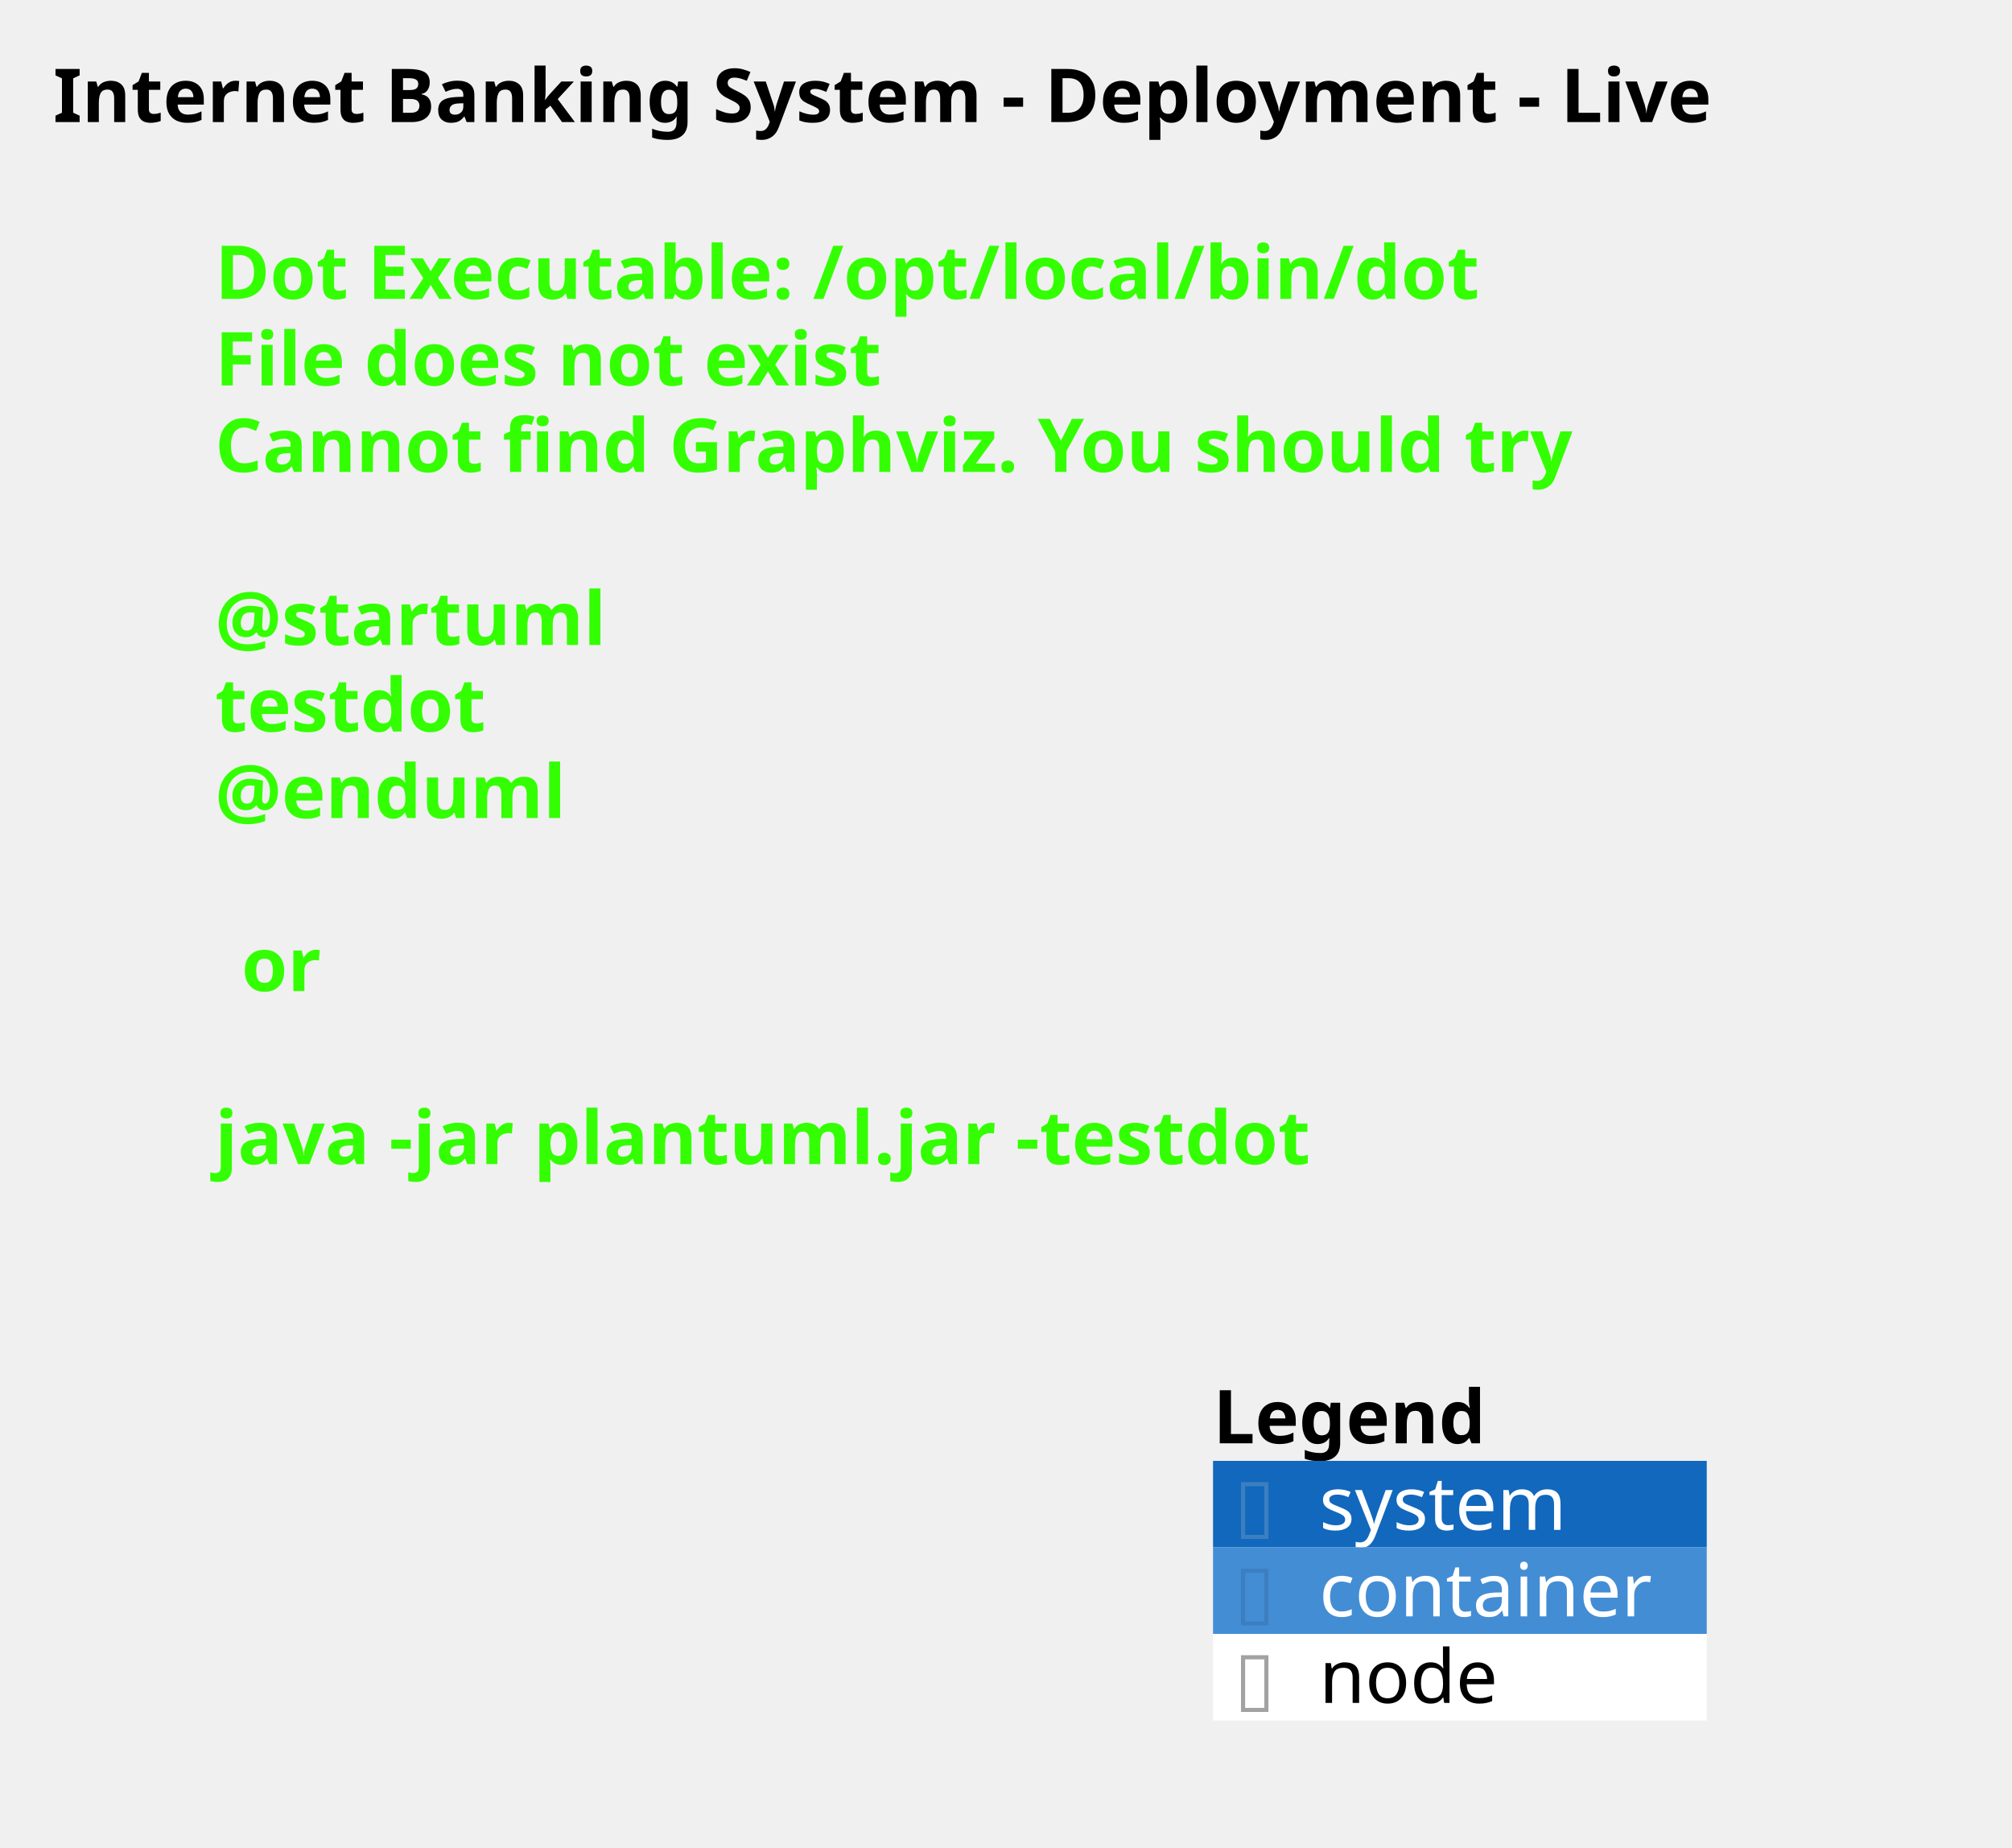
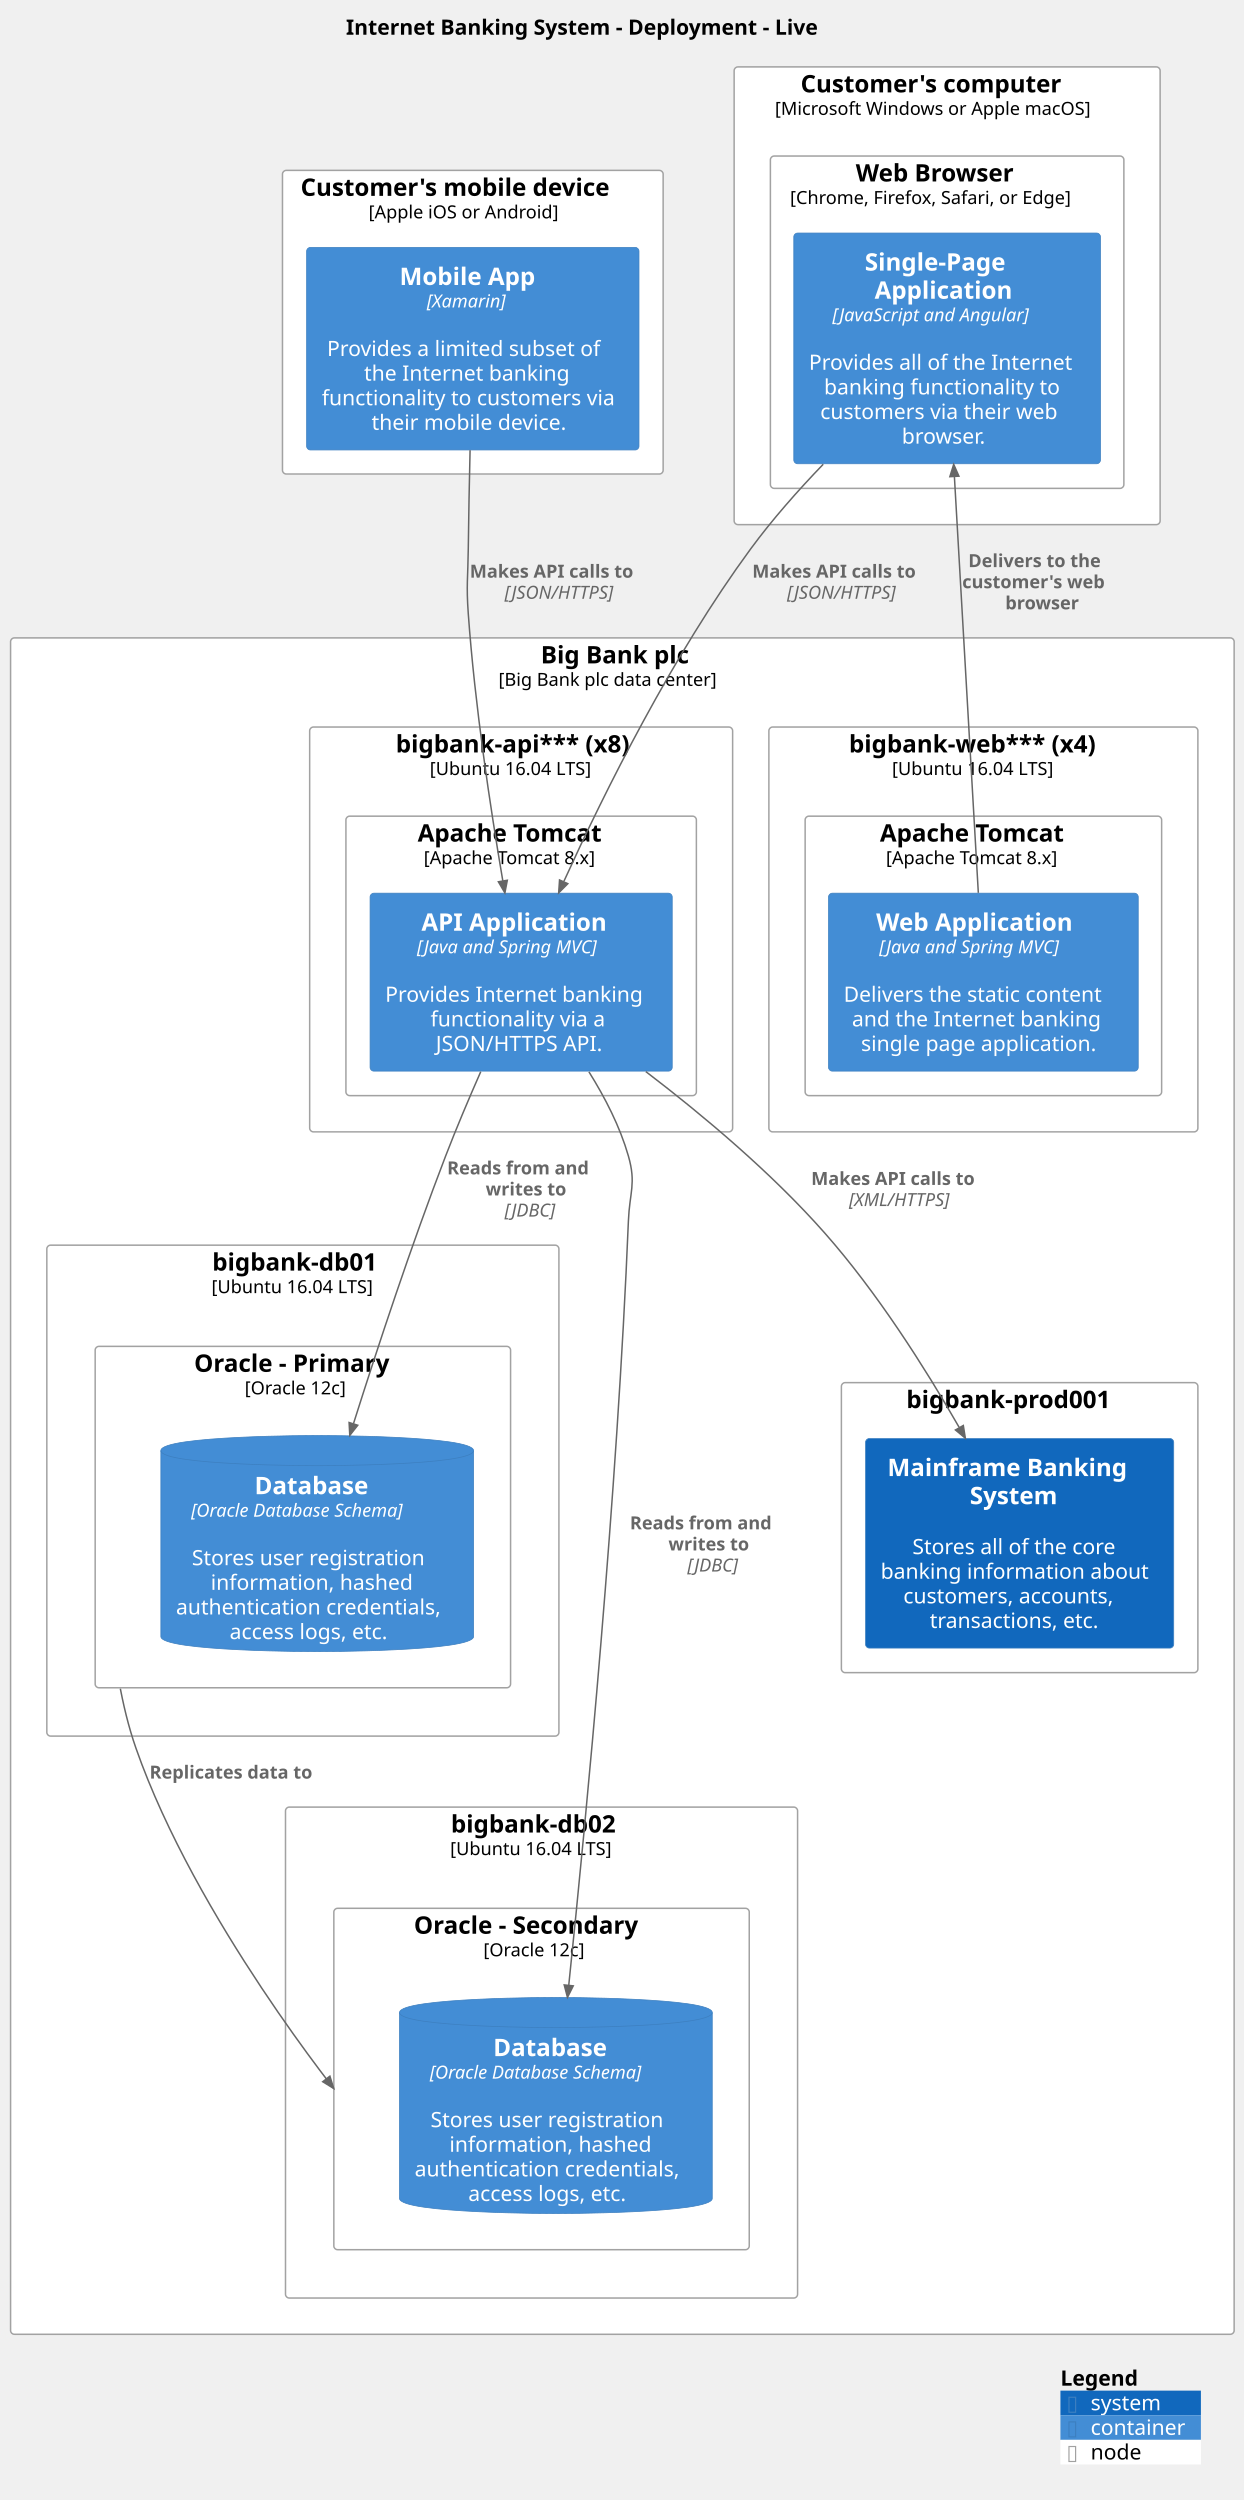
- <svg xmlns="http://www.w3.org/2000/svg" contentStyleType="text/css" height="348px" preserveAspectRatio="none" style="width:379px;height:348px;background:#FFFFFF;" version="1.1" viewBox="0 0 379 348" width="379px" zoomAndPan="magnify">
+ <svg xmlns="http://www.w3.org/2000/svg" contentStyleType="text/css" height="1655px" preserveAspectRatio="none" style="width:823px;height:1655px;background:#FFFFFF;" version="1.1" viewBox="0 0 823 1655" width="823px" zoomAndPan="magnify">
  <defs />
  <g>
-     <rect height="26.297" style="stroke:#00000000;stroke-width:1.0;fill:none;" width="361" x="5" y="5" />
-     <text fill="#000000" font-family="sans-serif" font-size="14" font-weight="bold" lengthAdjust="spacing" textLength="351" x="10" y="22.995">Internet Banking System - Deployment - Live</text>
-     <text fill="#33FF02" font-family="sans-serif" font-size="14" font-weight="bold" lengthAdjust="spacing" textLength="261" x="40.5" y="56.297">Dot Executable: /opt/local/bin/dot</text>
-     <text fill="#33FF02" font-family="sans-serif" font-size="14" font-weight="bold" lengthAdjust="spacing" textLength="145" x="40.5" y="72.594">File does not exist</text>
-     <text fill="#33FF02" font-family="sans-serif" font-size="14" font-weight="bold" lengthAdjust="spacing" textLength="291" x="40.5" y="88.891">Cannot find Graphviz. You should try</text>
-     <text fill="#33FF02" font-family="sans-serif" font-size="14" font-weight="bold" lengthAdjust="spacing" textLength="5" x="40.5" y="105.188"> </text>
-     <text fill="#33FF02" font-family="sans-serif" font-size="14" font-weight="bold" lengthAdjust="spacing" textLength="79" x="40.5" y="121.484">@startuml</text>
-     <text fill="#33FF02" font-family="sans-serif" font-size="14" font-weight="bold" lengthAdjust="spacing" textLength="57" x="40.5" y="137.781">testdot</text>
-     <text fill="#33FF02" font-family="sans-serif" font-size="14" font-weight="bold" lengthAdjust="spacing" textLength="72" x="40.5" y="154.078">@enduml</text>
-     <text fill="#33FF02" font-family="sans-serif" font-size="14" font-weight="bold" lengthAdjust="spacing" textLength="5" x="40.5" y="170.375"> </text>
-     <text fill="#33FF02" font-family="sans-serif" font-size="14" font-weight="bold" lengthAdjust="spacing" textLength="17" x="45.5" y="186.672">or</text>
-     <text fill="#33FF02" font-family="sans-serif" font-size="14" font-weight="bold" lengthAdjust="spacing" textLength="5" x="40.5" y="202.969"> </text>
-     <text fill="#33FF02" font-family="sans-serif" font-size="14" font-weight="bold" lengthAdjust="spacing" textLength="227" x="40.5" y="219.266">java -jar plantuml.jar -testdot</text>
-     <text fill="#33FF02" font-family="sans-serif" font-size="14" font-weight="bold" lengthAdjust="spacing" textLength="5" x="40.5" y="235.562"> </text>
-     <rect height="81.188" rx="7.5" ry="7.5" style="stroke:#00000000;stroke-width:1.0;fill:none;" width="105" x="222.5" y="250.859" />
-     <rect height="16.297" style="stroke:none;stroke-width:1.0;fill:none;" width="93" x="228.5" y="258.859" />
-     <text fill="#000000" font-family="sans-serif" font-size="14" font-weight="bold" lengthAdjust="spacing" textLength="59" x="228.5" y="271.854">Legend</text>
-     <text fill="#FFFFFF" font-family="sans-serif" font-size="14" lengthAdjust="spacing" textLength="4" x="287.5" y="271.854"> </text>
-     <rect fill="#1168BD" height="16.297" style="stroke:none;stroke-width:1.0;" width="93" x="228.5" y="275.156" />
-     <text fill="#3C7FC0" font-family="sans-serif" font-size="14" lengthAdjust="spacing" textLength="8" x="232.5" y="288.151">▯</text>
-     <text fill="#FFFFFF" font-family="sans-serif" font-size="14" lengthAdjust="spacing" textLength="4" x="240.5" y="288.151"> </text>
-     <text fill="#FFFFFF" font-family="sans-serif" font-size="14" lengthAdjust="spacing" textLength="50" x="248.5" y="288.151">system</text>
-     <text fill="#FFFFFF" font-family="sans-serif" font-size="14" lengthAdjust="spacing" textLength="4" x="302.5" y="288.151"> </text>
-     <rect fill="#438DD5" height="16.297" style="stroke:none;stroke-width:1.0;" width="93" x="228.5" y="291.453" />
-     <text fill="#3C7FC0" font-family="sans-serif" font-size="14" lengthAdjust="spacing" textLength="8" x="232.5" y="304.448">▯</text>
-     <text fill="#FFFFFF" font-family="sans-serif" font-size="14" lengthAdjust="spacing" textLength="4" x="240.5" y="304.448"> </text>
-     <text fill="#FFFFFF" font-family="sans-serif" font-size="14" lengthAdjust="spacing" textLength="65" x="248.5" y="304.448">container</text>
-     <text fill="#FFFFFF" font-family="sans-serif" font-size="14" lengthAdjust="spacing" textLength="4" x="317.5" y="304.448"> </text>
-     <rect fill="#FFFFFF" height="16.297" style="stroke:none;stroke-width:1.0;" width="93" x="228.5" y="307.75" />
-     <text fill="#A2A2A2" font-family="sans-serif" font-size="14" lengthAdjust="spacing" textLength="8" x="232.5" y="320.745">▯</text>
-     <text fill="#FFFFFF" font-family="sans-serif" font-size="14" lengthAdjust="spacing" textLength="4" x="240.5" y="320.745"> </text>
-     <text fill="#000000" font-family="sans-serif" font-size="14" lengthAdjust="spacing" textLength="36" x="248.5" y="320.745">node</text>
-     <text fill="#FFFFFF" font-family="sans-serif" font-size="14" lengthAdjust="spacing" textLength="4" x="288.5" y="320.745"> </text>
-     <line style="stroke:#00000000;stroke-width:1.0;" x1="228.5" x2="321.5" y1="258.859" y2="258.859" />
-     <line style="stroke:#00000000;stroke-width:1.0;" x1="228.5" x2="321.5" y1="275.156" y2="275.156" />
-     <line style="stroke:#00000000;stroke-width:1.0;" x1="228.5" x2="321.5" y1="291.453" y2="291.453" />
-     <line style="stroke:#00000000;stroke-width:1.0;" x1="228.5" x2="321.5" y1="307.75" y2="307.75" />
-     <line style="stroke:#00000000;stroke-width:1.0;" x1="228.5" x2="321.5" y1="324.047" y2="324.047" />
-     <line style="stroke:#00000000;stroke-width:1.0;" x1="228.5" x2="228.5" y1="258.859" y2="324.047" />
-     <line style="stroke:#00000000;stroke-width:1.0;" x1="321.5" x2="321.5" y1="258.859" y2="324.047" />
+     <rect height="26.297" style="stroke:#00000000;stroke-width:1.0;fill:none;" width="361" x="224" y="5" />
+     <text fill="#000000" font-family="sans-serif" font-size="14" font-weight="bold" lengthAdjust="spacing" textLength="351" x="229" y="22.995">Internet Banking System - Deployment - Live</text>
+     <g id="cluster_Live.Customersmobiledevice">
+       <rect fill="#FFFFFF" height="201" rx="2.5" ry="2.5" style="stroke:#A2A2A2;stroke-width:1.0;" width="252" x="187" y="112.797" />
+       <text fill="#000000" font-family="sans-serif" font-size="16" font-weight="bold" lengthAdjust="spacing" textLength="228" x="199" y="129.648">Customer's mobile device</text>
+       <text fill="#000000" font-family="sans-serif" font-size="12" lengthAdjust="spacing" textLength="138" x="244" y="144.56">[Apple iOS or Android]</text>
+     </g>
+     <g id="cluster_Live.Customerscomputer">
+       <rect fill="#FFFFFF" height="303" rx="2.5" ry="2.5" style="stroke:#A2A2A2;stroke-width:1.0;" width="282" x="486" y="44.297" />
+       <text fill="#000000" font-family="sans-serif" font-size="16" font-weight="bold" lengthAdjust="spacing" textLength="194" x="530" y="61.148">Customer's computer</text>
+       <text fill="#000000" font-family="sans-serif" font-size="12" lengthAdjust="spacing" textLength="228" x="513" y="76.061">[Microsoft Windows or Apple macOS]</text>
+     </g>
+     <g id="cluster_Live.Customerscomputer.WebBrowser">
+       <rect fill="#FFFFFF" height="220" rx="2.5" ry="2.5" style="stroke:#A2A2A2;stroke-width:1.0;" width="234" x="510" y="103.297" />
+       <text fill="#000000" font-family="sans-serif" font-size="16" font-weight="bold" lengthAdjust="spacing" textLength="121" x="566.5" y="120.148">Web Browser</text>
+       <text fill="#000000" font-family="sans-serif" font-size="12" lengthAdjust="spacing" textLength="208" x="523" y="135.06">[Chrome, Firefox, Safari, or Edge]</text>
+     </g>
+     <g id="cluster_Live.BigBankplc">
+       <rect fill="#FFFFFF" height="1123" rx="2.5" ry="2.5" style="stroke:#A2A2A2;stroke-width:1.0;" width="810" x="7" y="422.297" />
+       <text fill="#000000" font-family="sans-serif" font-size="16" font-weight="bold" lengthAdjust="spacing" textLength="108" x="358" y="439.148">Big Bank plc</text>
+       <text fill="#000000" font-family="sans-serif" font-size="12" lengthAdjust="spacing" textLength="164" x="330" y="454.06">[Big Bank plc data center]</text>
+     </g>
+     <g id="cluster_Live.BigBankplc.bigbankapi">
+       <rect fill="#FFFFFF" height="268" rx="2.5" ry="2.5" style="stroke:#A2A2A2;stroke-width:1.0;" width="280" x="205" y="481.297" />
+       <text fill="#000000" font-family="sans-serif" font-size="16" font-weight="bold" lengthAdjust="spacing" textLength="166" x="262" y="498.148">bigbank-api*** (x8)</text>
+       <text fill="#000000" font-family="sans-serif" font-size="12" lengthAdjust="spacing" textLength="121" x="284.5" y="513.061">[Ubuntu 16.04 LTS]</text>
+     </g>
+     <g id="cluster_Live.BigBankplc.bigbankapi.ApacheTomcat">
+       <rect fill="#FFFFFF" height="185" rx="2.5" ry="2.5" style="stroke:#A2A2A2;stroke-width:1.0;" width="232" x="229" y="540.297" />
+       <text fill="#000000" font-family="sans-serif" font-size="16" font-weight="bold" lengthAdjust="spacing" textLength="137" x="276.5" y="557.148">Apache Tomcat</text>
+       <text fill="#000000" font-family="sans-serif" font-size="12" lengthAdjust="spacing" textLength="129" x="280.5" y="572.061">[Apache Tomcat 8.x]</text>
+     </g>
+     <g id="cluster_Live.BigBankplc.bigbankdb01">
+       <rect fill="#FFFFFF" height="325" rx="2.5" ry="2.5" style="stroke:#A2A2A2;stroke-width:1.0;" width="339" x="31" y="824.297" />
+       <text fill="#000000" font-family="sans-serif" font-size="16" font-weight="bold" lengthAdjust="spacing" textLength="120" x="140.5" y="841.148">bigbank-db01</text>
+       <text fill="#000000" font-family="sans-serif" font-size="12" lengthAdjust="spacing" textLength="121" x="140" y="856.061">[Ubuntu 16.04 LTS]</text>
+     </g>
+     <g id="cluster_Live.BigBankplc.bigbankdb01.OraclePrimary">
+       <rect fill="#FFFFFF" height="226" rx="2.5" ry="2.5" style="stroke:#A2A2A2;stroke-width:1.0;" width="275" x="63" y="891.297" />
+       <text fill="#000000" font-family="sans-serif" font-size="16" font-weight="bold" lengthAdjust="spacing" textLength="144" x="128.5" y="908.148">Oracle - Primary</text>
+       <text fill="#000000" font-family="sans-serif" font-size="12" lengthAdjust="spacing" textLength="77" x="162" y="923.061">[Oracle 12c]</text>
+     </g>
+     <g id="cluster_Live.BigBankplc.bigbankdb02">
+       <rect fill="#FFFFFF" height="325" rx="2.5" ry="2.5" style="stroke:#A2A2A2;stroke-width:1.0;" width="339" x="189" y="1196.297" />
+       <text fill="#000000" font-family="sans-serif" font-size="16" font-weight="bold" lengthAdjust="spacing" textLength="120" x="298.5" y="1213.148">bigbank-db02</text>
+       <text fill="#000000" font-family="sans-serif" font-size="12" lengthAdjust="spacing" textLength="121" x="298" y="1228.061">[Ubuntu 16.04 LTS]</text>
+     </g>
+     <g id="cluster_Live.BigBankplc.bigbankdb02.OracleSecondary">
+       <rect fill="#FFFFFF" height="226" rx="2.5" ry="2.5" style="stroke:#A2A2A2;stroke-width:1.0;" width="275" x="221" y="1263.297" />
+       <text fill="#000000" font-family="sans-serif" font-size="16" font-weight="bold" lengthAdjust="spacing" textLength="169" x="274" y="1280.148">Oracle - Secondary</text>
+       <text fill="#000000" font-family="sans-serif" font-size="12" lengthAdjust="spacing" textLength="77" x="320" y="1295.061">[Oracle 12c]</text>
+     </g>
+     <g id="cluster_Live.BigBankplc.bigbankprod001">
+       <rect fill="#FFFFFF" height="192" rx="2.5" ry="2.5" style="stroke:#A2A2A2;stroke-width:1.0;" width="236" x="557" y="915.297" />
+       <text fill="#000000" font-family="sans-serif" font-size="16" font-weight="bold" lengthAdjust="spacing" textLength="150" x="600" y="932.148">bigbank-prod001</text>
+     </g>
+     <g id="cluster_Live.BigBankplc.bigbankweb">
+       <rect fill="#FFFFFF" height="268" rx="2.5" ry="2.5" style="stroke:#A2A2A2;stroke-width:1.0;" width="284" x="509" y="481.297" />
+       <text fill="#000000" font-family="sans-serif" font-size="16" font-weight="bold" lengthAdjust="spacing" textLength="178" x="562" y="498.148">bigbank-web*** (x4)</text>
+       <text fill="#000000" font-family="sans-serif" font-size="12" lengthAdjust="spacing" textLength="121" x="590.5" y="513.061">[Ubuntu 16.04 LTS]</text>
+     </g>
+     <g id="cluster_Live.BigBankplc.bigbankweb.ApacheTomcat">
+       <rect fill="#FFFFFF" height="185" rx="2.5" ry="2.5" style="stroke:#A2A2A2;stroke-width:1.0;" width="236" x="533" y="540.297" />
+       <text fill="#000000" font-family="sans-serif" font-size="16" font-weight="bold" lengthAdjust="spacing" textLength="137" x="582.5" y="557.148">Apache Tomcat</text>
+       <text fill="#000000" font-family="sans-serif" font-size="12" lengthAdjust="spacing" textLength="129" x="586.5" y="572.061">[Apache Tomcat 8.x]</text>
+     </g>
+     <g id="elem_Live.Customersmobiledevice.MobileApp_1">
+       <rect fill="#438DD5" height="134.078" rx="2.5" ry="2.5" style="stroke:#3C7FC0;stroke-width:0.5;" width="220" x="203" y="163.797" />
+       <text fill="#FFFFFF" font-family="sans-serif" font-size="16" font-weight="bold" lengthAdjust="spacing" textLength="97" x="264.5" y="188.648">Mobile App</text>
+       <text fill="#FFFFFF" font-family="sans-serif" font-size="12" font-style="italic" lengthAdjust="spacing" textLength="61" x="282.5" y="203.56">[Xamarin]</text>
+       <text fill="#FFFFFF" font-family="sans-serif" font-size="14" lengthAdjust="spacing" textLength="4" x="311" y="219.386"> </text>
+       <text fill="#FFFFFF" font-family="sans-serif" font-size="14" lengthAdjust="spacing" textLength="189" x="216.5" y="235.683">Provides a limited subset of</text>
+       <text fill="#FFFFFF" font-family="sans-serif" font-size="14" lengthAdjust="spacing" textLength="140" x="241" y="251.98">the Internet banking</text>
+       <text fill="#FFFFFF" font-family="sans-serif" font-size="14" lengthAdjust="spacing" textLength="200" x="213" y="268.276">functionality to customers via</text>
+       <text fill="#FFFFFF" font-family="sans-serif" font-size="14" lengthAdjust="spacing" textLength="134" x="246" y="284.573">their mobile device.</text>
+     </g>
+     <g id="elem_Live.Customerscomputer.WebBrowser.SinglePageApplication_1">
+       <rect fill="#438DD5" height="152.703" rx="2.5" ry="2.5" style="stroke:#3C7FC0;stroke-width:0.5;" width="203" x="525.5" y="154.297" />
+       <text fill="#FFFFFF" font-family="sans-serif" font-size="16" font-weight="bold" lengthAdjust="spacing" textLength="103" x="572.5" y="179.148">Single-Page</text>
+       <text fill="#FFFFFF" font-family="sans-serif" font-size="16" font-weight="bold" lengthAdjust="spacing" textLength="96" x="579" y="197.773">Application</text>
+       <text fill="#FFFFFF" font-family="sans-serif" font-size="12" font-style="italic" lengthAdjust="spacing" textLength="152" x="551" y="212.685">[JavaScript and Angular]</text>
+       <text fill="#FFFFFF" font-family="sans-serif" font-size="14" lengthAdjust="spacing" textLength="4" x="625" y="228.511"> </text>
+       <text fill="#FFFFFF" font-family="sans-serif" font-size="14" lengthAdjust="spacing" textLength="179" x="535.5" y="244.808">Provides all of the Internet</text>
+       <text fill="#FFFFFF" font-family="sans-serif" font-size="14" lengthAdjust="spacing" textLength="159" x="545.5" y="261.104">banking functionality to</text>
+       <text fill="#FFFFFF" font-family="sans-serif" font-size="14" lengthAdjust="spacing" textLength="164" x="543" y="277.401">customers via their web</text>
+       <text fill="#FFFFFF" font-family="sans-serif" font-size="14" lengthAdjust="spacing" textLength="60" x="597" y="293.698">browser.</text>
+     </g>
+     <g id="elem_Live.BigBankplc.bigbankapi.ApacheTomcat.APIApplication_1">
+       <rect fill="#438DD5" height="117.781" rx="2.5" ry="2.5" style="stroke:#3C7FC0;stroke-width:0.5;" width="200" x="245" y="591.297" />
+       <text fill="#FFFFFF" font-family="sans-serif" font-size="16" font-weight="bold" lengthAdjust="spacing" textLength="132" x="279" y="616.148">API Application</text>
+       <text fill="#FFFFFF" font-family="sans-serif" font-size="12" font-style="italic" lengthAdjust="spacing" textLength="138" x="276" y="631.061">[Java and Spring MVC]</text>
+       <text fill="#FFFFFF" font-family="sans-serif" font-size="14" lengthAdjust="spacing" textLength="4" x="343" y="646.886"> </text>
+       <text fill="#FFFFFF" font-family="sans-serif" font-size="14" lengthAdjust="spacing" textLength="176" x="255" y="663.183">Provides Internet banking</text>
+       <text fill="#FFFFFF" font-family="sans-serif" font-size="14" lengthAdjust="spacing" textLength="116" x="285" y="679.48">functionality via a</text>
+       <text fill="#FFFFFF" font-family="sans-serif" font-size="14" lengthAdjust="spacing" textLength="113" x="288.5" y="695.776">JSON/HTTPS API.</text>
+     </g>
+     <g id="elem_Live.BigBankplc.bigbankdb01.OraclePrimary.Database_1">
+       <path d="M106.5,960.297 C106.5,950.297 210,950.297 210,950.297 C210,950.297 313.5,950.297 313.5,960.297 L313.5,1083.375 C313.5,1093.375 210,1093.375 210,1093.375 C210,1093.375 106.5,1093.375 106.5,1083.375 L106.5,960.297 " fill="#438DD5" style="stroke:#3C7FC0;stroke-width:0.5;" />
+       <path d="M106.5,960.297 C106.5,970.297 210,970.297 210,970.297 C210,970.297 313.5,970.297 313.5,960.297 " fill="none" style="stroke:#3C7FC0;stroke-width:0.5;" />
+       <text fill="#FFFFFF" font-family="sans-serif" font-size="16" font-weight="bold" lengthAdjust="spacing" textLength="83" x="168.5" y="989.148">Database</text>
+       <text fill="#FFFFFF" font-family="sans-serif" font-size="12" font-style="italic" lengthAdjust="spacing" textLength="167" x="126.5" y="1004.061">[Oracle Database Schema]</text>
+       <text fill="#FFFFFF" font-family="sans-serif" font-size="14" lengthAdjust="spacing" textLength="4" x="208" y="1019.886"> </text>
+       <text fill="#FFFFFF" font-family="sans-serif" font-size="14" lengthAdjust="spacing" textLength="162" x="127" y="1036.183">Stores user registration</text>
+       <text fill="#FFFFFF" font-family="sans-serif" font-size="14" lengthAdjust="spacing" textLength="137" x="139.5" y="1052.479">information, hashed</text>
+       <text fill="#FFFFFF" font-family="sans-serif" font-size="14" lengthAdjust="spacing" textLength="183" x="116.5" y="1068.776">authentication credentials,</text>
+       <text fill="#FFFFFF" font-family="sans-serif" font-size="14" lengthAdjust="spacing" textLength="116" x="152" y="1085.073">access logs, etc.</text>
+     </g>
+     <g id="elem_Live.BigBankplc.bigbankdb02.OracleSecondary.Database_1">
+       <path d="M264.5,1332.297 C264.5,1322.297 368,1322.297 368,1322.297 C368,1322.297 471.5,1322.297 471.5,1332.297 L471.5,1455.375 C471.5,1465.375 368,1465.375 368,1465.375 C368,1465.375 264.5,1465.375 264.5,1455.375 L264.5,1332.297 " fill="#438DD5" style="stroke:#3C7FC0;stroke-width:0.5;" />
+       <path d="M264.5,1332.297 C264.5,1342.297 368,1342.297 368,1342.297 C368,1342.297 471.5,1342.297 471.5,1332.297 " fill="none" style="stroke:#3C7FC0;stroke-width:0.5;" />
+       <text fill="#FFFFFF" font-family="sans-serif" font-size="16" font-weight="bold" lengthAdjust="spacing" textLength="83" x="326.5" y="1361.148">Database</text>
+       <text fill="#FFFFFF" font-family="sans-serif" font-size="12" font-style="italic" lengthAdjust="spacing" textLength="167" x="284.5" y="1376.061">[Oracle Database Schema]</text>
+       <text fill="#FFFFFF" font-family="sans-serif" font-size="14" lengthAdjust="spacing" textLength="4" x="366" y="1391.886"> </text>
+       <text fill="#FFFFFF" font-family="sans-serif" font-size="14" lengthAdjust="spacing" textLength="162" x="285" y="1408.183">Stores user registration</text>
+       <text fill="#FFFFFF" font-family="sans-serif" font-size="14" lengthAdjust="spacing" textLength="137" x="297.5" y="1424.479">information, hashed</text>
+       <text fill="#FFFFFF" font-family="sans-serif" font-size="14" lengthAdjust="spacing" textLength="183" x="274.5" y="1440.776">authentication credentials,</text>
+       <text fill="#FFFFFF" font-family="sans-serif" font-size="14" lengthAdjust="spacing" textLength="116" x="310" y="1457.073">access logs, etc.</text>
+     </g>
+     <g id="elem_Live.BigBankplc.bigbankprod001.MainframeBankingSystem_1">
+       <rect fill="#1168BD" height="138.734" rx="2.5" ry="2.5" style="stroke:#3C7FC0;stroke-width:0.5;" width="204" x="573" y="952.297" />
+       <text fill="#FFFFFF" font-family="sans-serif" font-size="16" font-weight="bold" lengthAdjust="spacing" textLength="169" x="587.5" y="977.148">Mainframe Banking</text>
+       <text fill="#FFFFFF" font-family="sans-serif" font-size="16" font-weight="bold" lengthAdjust="spacing" textLength="66" x="642" y="995.773">System</text>
+       <text fill="#FFFFFF" font-family="sans-serif" font-size="14" lengthAdjust="spacing" textLength="4" x="673" y="1012.542"> </text>
+       <text fill="#FFFFFF" font-family="sans-serif" font-size="14" lengthAdjust="spacing" textLength="142" x="604" y="1028.839">Stores all of the core</text>
+       <text fill="#FFFFFF" font-family="sans-serif" font-size="14" lengthAdjust="spacing" textLength="180" x="583" y="1045.136">banking information about</text>
+       <text fill="#FFFFFF" font-family="sans-serif" font-size="14" lengthAdjust="spacing" textLength="150" x="598" y="1061.433">customers, accounts,</text>
+       <text fill="#FFFFFF" font-family="sans-serif" font-size="14" lengthAdjust="spacing" textLength="119" x="615.5" y="1077.729">transactions, etc.</text>
+     </g>
+     <g id="elem_Live.BigBankplc.bigbankweb.ApacheTomcat.WebApplication_1">
+       <rect fill="#438DD5" height="117.781" rx="2.5" ry="2.5" style="stroke:#3C7FC0;stroke-width:0.5;" width="205" x="548.5" y="591.297" />
+       <text fill="#FFFFFF" font-family="sans-serif" font-size="16" font-weight="bold" lengthAdjust="spacing" textLength="142" x="580" y="616.148">Web Application</text>
+       <text fill="#FFFFFF" font-family="sans-serif" font-size="12" font-style="italic" lengthAdjust="spacing" textLength="138" x="582" y="631.061">[Java and Spring MVC]</text>
+       <text fill="#FFFFFF" font-family="sans-serif" font-size="14" lengthAdjust="spacing" textLength="4" x="649" y="646.886"> </text>
+       <text fill="#FFFFFF" font-family="sans-serif" font-size="14" lengthAdjust="spacing" textLength="181" x="558.5" y="663.183">Delivers the static content</text>
+       <text fill="#FFFFFF" font-family="sans-serif" font-size="14" lengthAdjust="spacing" textLength="170" x="564" y="679.48">and the Internet banking</text>
+       <text fill="#FFFFFF" font-family="sans-serif" font-size="14" lengthAdjust="spacing" textLength="162" x="570" y="695.776">single page application.</text>
+     </g>
+     <g id="link_Live.BigBankplc.bigbankweb.ApacheTomcat.WebApplication_1_Live.Customerscomputer.WebBrowser.SinglePageApplication_1">
+       <path d="M647.65,591.067 C643.54,519.457 636.52,397.387 631.82,315.677 " fill="none" id="Live.BigBankplc.bigbankweb.ApacheTomcat.WebApplication_1-to-Live.Customerscomputer.WebBrowser.SinglePageApplication_1" style="stroke:#666666;stroke-width:1.0;" />
+       <polygon fill="#666666" points="631.35,307.407,628.812,315.565,634.802,315.222,631.35,307.407" style="stroke:#666666;stroke-width:1.0;" />
+       <text fill="#666666" font-family="sans-serif" font-size="12" font-weight="bold" lengthAdjust="spacing" textLength="104" x="641" y="375.435">Delivers to the</text>
+       <text fill="#666666" font-family="sans-serif" font-size="12" font-weight="bold" lengthAdjust="spacing" textLength="112" x="637" y="389.404">customer's web</text>
+       <text fill="#666666" font-family="sans-serif" font-size="12" font-weight="bold" lengthAdjust="spacing" textLength="59" x="665.5" y="403.373">browser</text>
+     </g>
+     <g id="link_Live.Customersmobiledevice.MobileApp_1_Live.BigBankplc.bigbankapi.ApacheTomcat.APIApplication_1">
+       <path d="M311.19,298.017 C310.7,318.897 310.24,342.057 310,363.297 C309.78,382.407 308.63,387.237 310,406.297 C314.31,466.507 324.57,534.457 332.87,583.167 " fill="none" id="Live.Customersmobiledevice.MobileApp_1-to-Live.BigBankplc.bigbankapi.ApacheTomcat.APIApplication_1" style="stroke:#666666;stroke-width:1.0;" />
+       <polygon fill="#666666" points="334.23,591.117,335.844,582.727,329.93,583.734,334.23,591.117" style="stroke:#666666;stroke-width:1.0;" />
+       <text fill="#666666" font-family="sans-serif" font-size="12" font-weight="bold" lengthAdjust="spacing" textLength="127" x="311" y="382.435">Makes API calls to</text>
+       <text fill="#666666" font-family="sans-serif" font-size="12" font-style="italic" lengthAdjust="spacing" textLength="81" x="334" y="396.404">[JSON/HTTPS]</text>
+     </g>
+     <g id="link_Live.Customerscomputer.WebBrowser.SinglePageApplication_1_Live.BigBankplc.bigbankapi.ApacheTomcat.APIApplication_1">
+       <path d="M544.99,307.317 C528.1,324.837 511.17,344.027 497,363.297 C445.41,433.457 400.61,523.397 373.26,583.517 " fill="none" id="Live.Customerscomputer.WebBrowser.SinglePageApplication_1-to-Live.BigBankplc.bigbankapi.ApacheTomcat.APIApplication_1" style="stroke:#666666;stroke-width:1.0;" />
+       <polygon fill="#666666" points="369.85,591.057,375.884,585.007,370.418,582.532,369.85,591.057" style="stroke:#666666;stroke-width:1.0;" />
+       <text fill="#666666" font-family="sans-serif" font-size="12" font-weight="bold" lengthAdjust="spacing" textLength="127" x="498" y="382.435">Makes API calls to</text>
+       <text fill="#666666" font-family="sans-serif" font-size="12" font-style="italic" lengthAdjust="spacing" textLength="81" x="521" y="396.404">[JSON/HTTPS]</text>
+     </g>
+     <g id="link_Live.BigBankplc.bigbankapi.ApacheTomcat.APIApplication_1_Live.BigBankplc.bigbankdb01.OraclePrimary.Database_1">
+       <path d="M318.26,709.447 C310.42,727.227 302.06,746.937 295,765.297 C272.41,824.017 250.08,891.617 233.98,942.527 " fill="none" id="Live.BigBankplc.bigbankapi.ApacheTomcat.APIApplication_1-to-Live.BigBankplc.bigbankdb01.OraclePrimary.Database_1" style="stroke:#666666;stroke-width:1.0;" />
+       <polygon fill="#666666" points="231.55,950.237,236.824,943.515,231.104,941.705,231.55,950.237" style="stroke:#666666;stroke-width:1.0;" />
+       <text fill="#666666" font-family="sans-serif" font-size="12" font-weight="bold" lengthAdjust="spacing" textLength="111" x="296" y="777.436">Reads from and</text>
+       <text fill="#666666" font-family="sans-serif" font-size="12" font-weight="bold" lengthAdjust="spacing" textLength="64" x="321.5" y="791.404">writes to</text>
+       <text fill="#666666" font-family="sans-serif" font-size="12" font-style="italic" lengthAdjust="spacing" textLength="39" x="334" y="805.373">[JDBC]</text>
+     </g>
+     <g id="link_Live.BigBankplc.bigbankapi.ApacheTomcat.APIApplication_1_Live.BigBankplc.bigbankdb02.OracleSecondary.Database_1">
+       <path d="M389.87,709.547 C400.55,726.607 410.46,745.907 416,765.297 C421.25,783.667 416.78,789.197 416,808.297 C408.57,989.677 388.2,1201.917 376.53,1314.057 " fill="none" id="Live.BigBankplc.bigbankapi.ApacheTomcat.APIApplication_1-to-Live.BigBankplc.bigbankdb02.OracleSecondary.Database_1" style="stroke:#666666;stroke-width:1.0;" />
+       <polygon fill="#666666" points="375.67,1322.287,379.482,1314.641,373.515,1314.019,375.67,1322.287" style="stroke:#666666;stroke-width:1.0;" />
+       <text fill="#666666" font-family="sans-serif" font-size="12" font-weight="bold" lengthAdjust="spacing" textLength="111" x="417" y="1012.436">Reads from and</text>
+       <text fill="#666666" font-family="sans-serif" font-size="12" font-weight="bold" lengthAdjust="spacing" textLength="64" x="442.5" y="1026.404">writes to</text>
+       <text fill="#666666" font-family="sans-serif" font-size="12" font-style="italic" lengthAdjust="spacing" textLength="39" x="455" y="1040.373">[JDBC]</text>
+     </g>
+     <g id="link_Live.BigBankplc.bigbankapi.ApacheTomcat.APIApplication_1_Live.BigBankplc.bigbankprod001.MainframeBankingSystem_1">
+       <path d="M427.51,709.377 C466.06,738.827 511.05,776.697 546,816.297 C580.46,855.337 611.81,904.567 634.98,944.937 " fill="none" id="Live.BigBankplc.bigbankapi.ApacheTomcat.APIApplication_1-to-Live.BigBankplc.bigbankprod001.MainframeBankingSystem_1" style="stroke:#666666;stroke-width:1.0;" />
+       <polygon fill="#666666" points="639.06,952.107,637.712,943.67,632.497,946.636,639.06,952.107" style="stroke:#666666;stroke-width:1.0;" />
+       <text fill="#666666" font-family="sans-serif" font-size="12" font-weight="bold" lengthAdjust="spacing" textLength="127" x="537" y="784.436">Makes API calls to</text>
+       <text fill="#666666" font-family="sans-serif" font-size="12" font-style="italic" lengthAdjust="spacing" textLength="77" x="562" y="798.404">[XML/HTTPS]</text>
+     </g>
+     <g id="link_Live.BigBankplc.bigbankdb01.OraclePrimary_Live.BigBankplc.bigbankdb02.OracleSecondary">
+       <path d="M79.664,1117.903 C79.71,1118.139 79.755,1118.374 79.801,1118.61 C80.169,1120.495 80.552,1122.381 80.952,1124.264 C81.75,1128.031 82.613,1131.788 83.544,1135.513 C85.407,1142.963 87.545,1150.286 90,1157.297 C109.765,1213.757 143.748,1271.689 173.164,1315.967 C187.872,1338.106 201.438,1356.831 211.516,1370.251 C214.035,1373.606 216.336,1376.63 218.382,1379.292 C218.894,1379.958 219.389,1380.601 219.869,1381.221 C220.108,1381.531 220.344,1381.835 220.575,1382.133 C220.691,1382.283 220.805,1382.43 220.919,1382.577 " fill="none" id="Live.BigBankplc.bigbankdb01.OraclePrimary-to-Live.BigBankplc.bigbankdb02.OracleSecondary" style="stroke:#666666;stroke-width:1.0;" />
+       <polygon fill="#666666" points="220.919,1382.577,218.385,1374.417,213.644,1378.095,220.919,1382.577" style="stroke:#666666;stroke-width:1.0;" />
+       <text fill="#666666" font-family="sans-serif" font-size="12" font-weight="bold" lengthAdjust="spacing" textLength="130" x="99" y="1177.436">Replicates data to</text>
+     </g>
+     <rect height="81.188" rx="7.5" ry="7.5" style="stroke:#00000000;stroke-width:1.0;fill:none;" width="105" x="696" y="1558.297" />
+     <rect height="16.297" style="stroke:none;stroke-width:1.0;fill:none;" width="93" x="702" y="1566.297" />
+     <text fill="#000000" font-family="sans-serif" font-size="14" font-weight="bold" lengthAdjust="spacing" textLength="59" x="702" y="1579.292">Legend</text>
+     <text fill="#FFFFFF" font-family="sans-serif" font-size="14" lengthAdjust="spacing" textLength="4" x="761" y="1579.292"> </text>
+     <rect fill="#1168BD" height="16.297" style="stroke:none;stroke-width:1.0;" width="93" x="702" y="1582.594" />
+     <text fill="#3C7FC0" font-family="sans-serif" font-size="14" lengthAdjust="spacing" textLength="8" x="706" y="1595.589">▯</text>
+     <text fill="#FFFFFF" font-family="sans-serif" font-size="14" lengthAdjust="spacing" textLength="4" x="714" y="1595.589"> </text>
+     <text fill="#FFFFFF" font-family="sans-serif" font-size="14" lengthAdjust="spacing" textLength="50" x="722" y="1595.589">system</text>
+     <text fill="#FFFFFF" font-family="sans-serif" font-size="14" lengthAdjust="spacing" textLength="4" x="776" y="1595.589"> </text>
+     <rect fill="#438DD5" height="16.297" style="stroke:none;stroke-width:1.0;" width="93" x="702" y="1598.891" />
+     <text fill="#3C7FC0" font-family="sans-serif" font-size="14" lengthAdjust="spacing" textLength="8" x="706" y="1611.886">▯</text>
+     <text fill="#FFFFFF" font-family="sans-serif" font-size="14" lengthAdjust="spacing" textLength="4" x="714" y="1611.886"> </text>
+     <text fill="#FFFFFF" font-family="sans-serif" font-size="14" lengthAdjust="spacing" textLength="65" x="722" y="1611.886">container</text>
+     <text fill="#FFFFFF" font-family="sans-serif" font-size="14" lengthAdjust="spacing" textLength="4" x="791" y="1611.886"> </text>
+     <rect fill="#FFFFFF" height="16.297" style="stroke:none;stroke-width:1.0;" width="93" x="702" y="1615.188" />
+     <text fill="#A2A2A2" font-family="sans-serif" font-size="14" lengthAdjust="spacing" textLength="8" x="706" y="1628.183">▯</text>
+     <text fill="#FFFFFF" font-family="sans-serif" font-size="14" lengthAdjust="spacing" textLength="4" x="714" y="1628.183"> </text>
+     <text fill="#000000" font-family="sans-serif" font-size="14" lengthAdjust="spacing" textLength="36" x="722" y="1628.183">node</text>
+     <text fill="#FFFFFF" font-family="sans-serif" font-size="14" lengthAdjust="spacing" textLength="4" x="762" y="1628.183"> </text>
+     <line style="stroke:#00000000;stroke-width:1.0;" x1="702" x2="795" y1="1566.297" y2="1566.297" />
+     <line style="stroke:#00000000;stroke-width:1.0;" x1="702" x2="795" y1="1582.594" y2="1582.594" />
+     <line style="stroke:#00000000;stroke-width:1.0;" x1="702" x2="795" y1="1598.891" y2="1598.891" />
+     <line style="stroke:#00000000;stroke-width:1.0;" x1="702" x2="795" y1="1615.188" y2="1615.188" />
+     <line style="stroke:#00000000;stroke-width:1.0;" x1="702" x2="795" y1="1631.484" y2="1631.484" />
+     <line style="stroke:#00000000;stroke-width:1.0;" x1="702" x2="702" y1="1566.297" y2="1631.484" />
+     <line style="stroke:#00000000;stroke-width:1.0;" x1="795" x2="795" y1="1566.297" y2="1631.484" />
  </g>
</svg>
